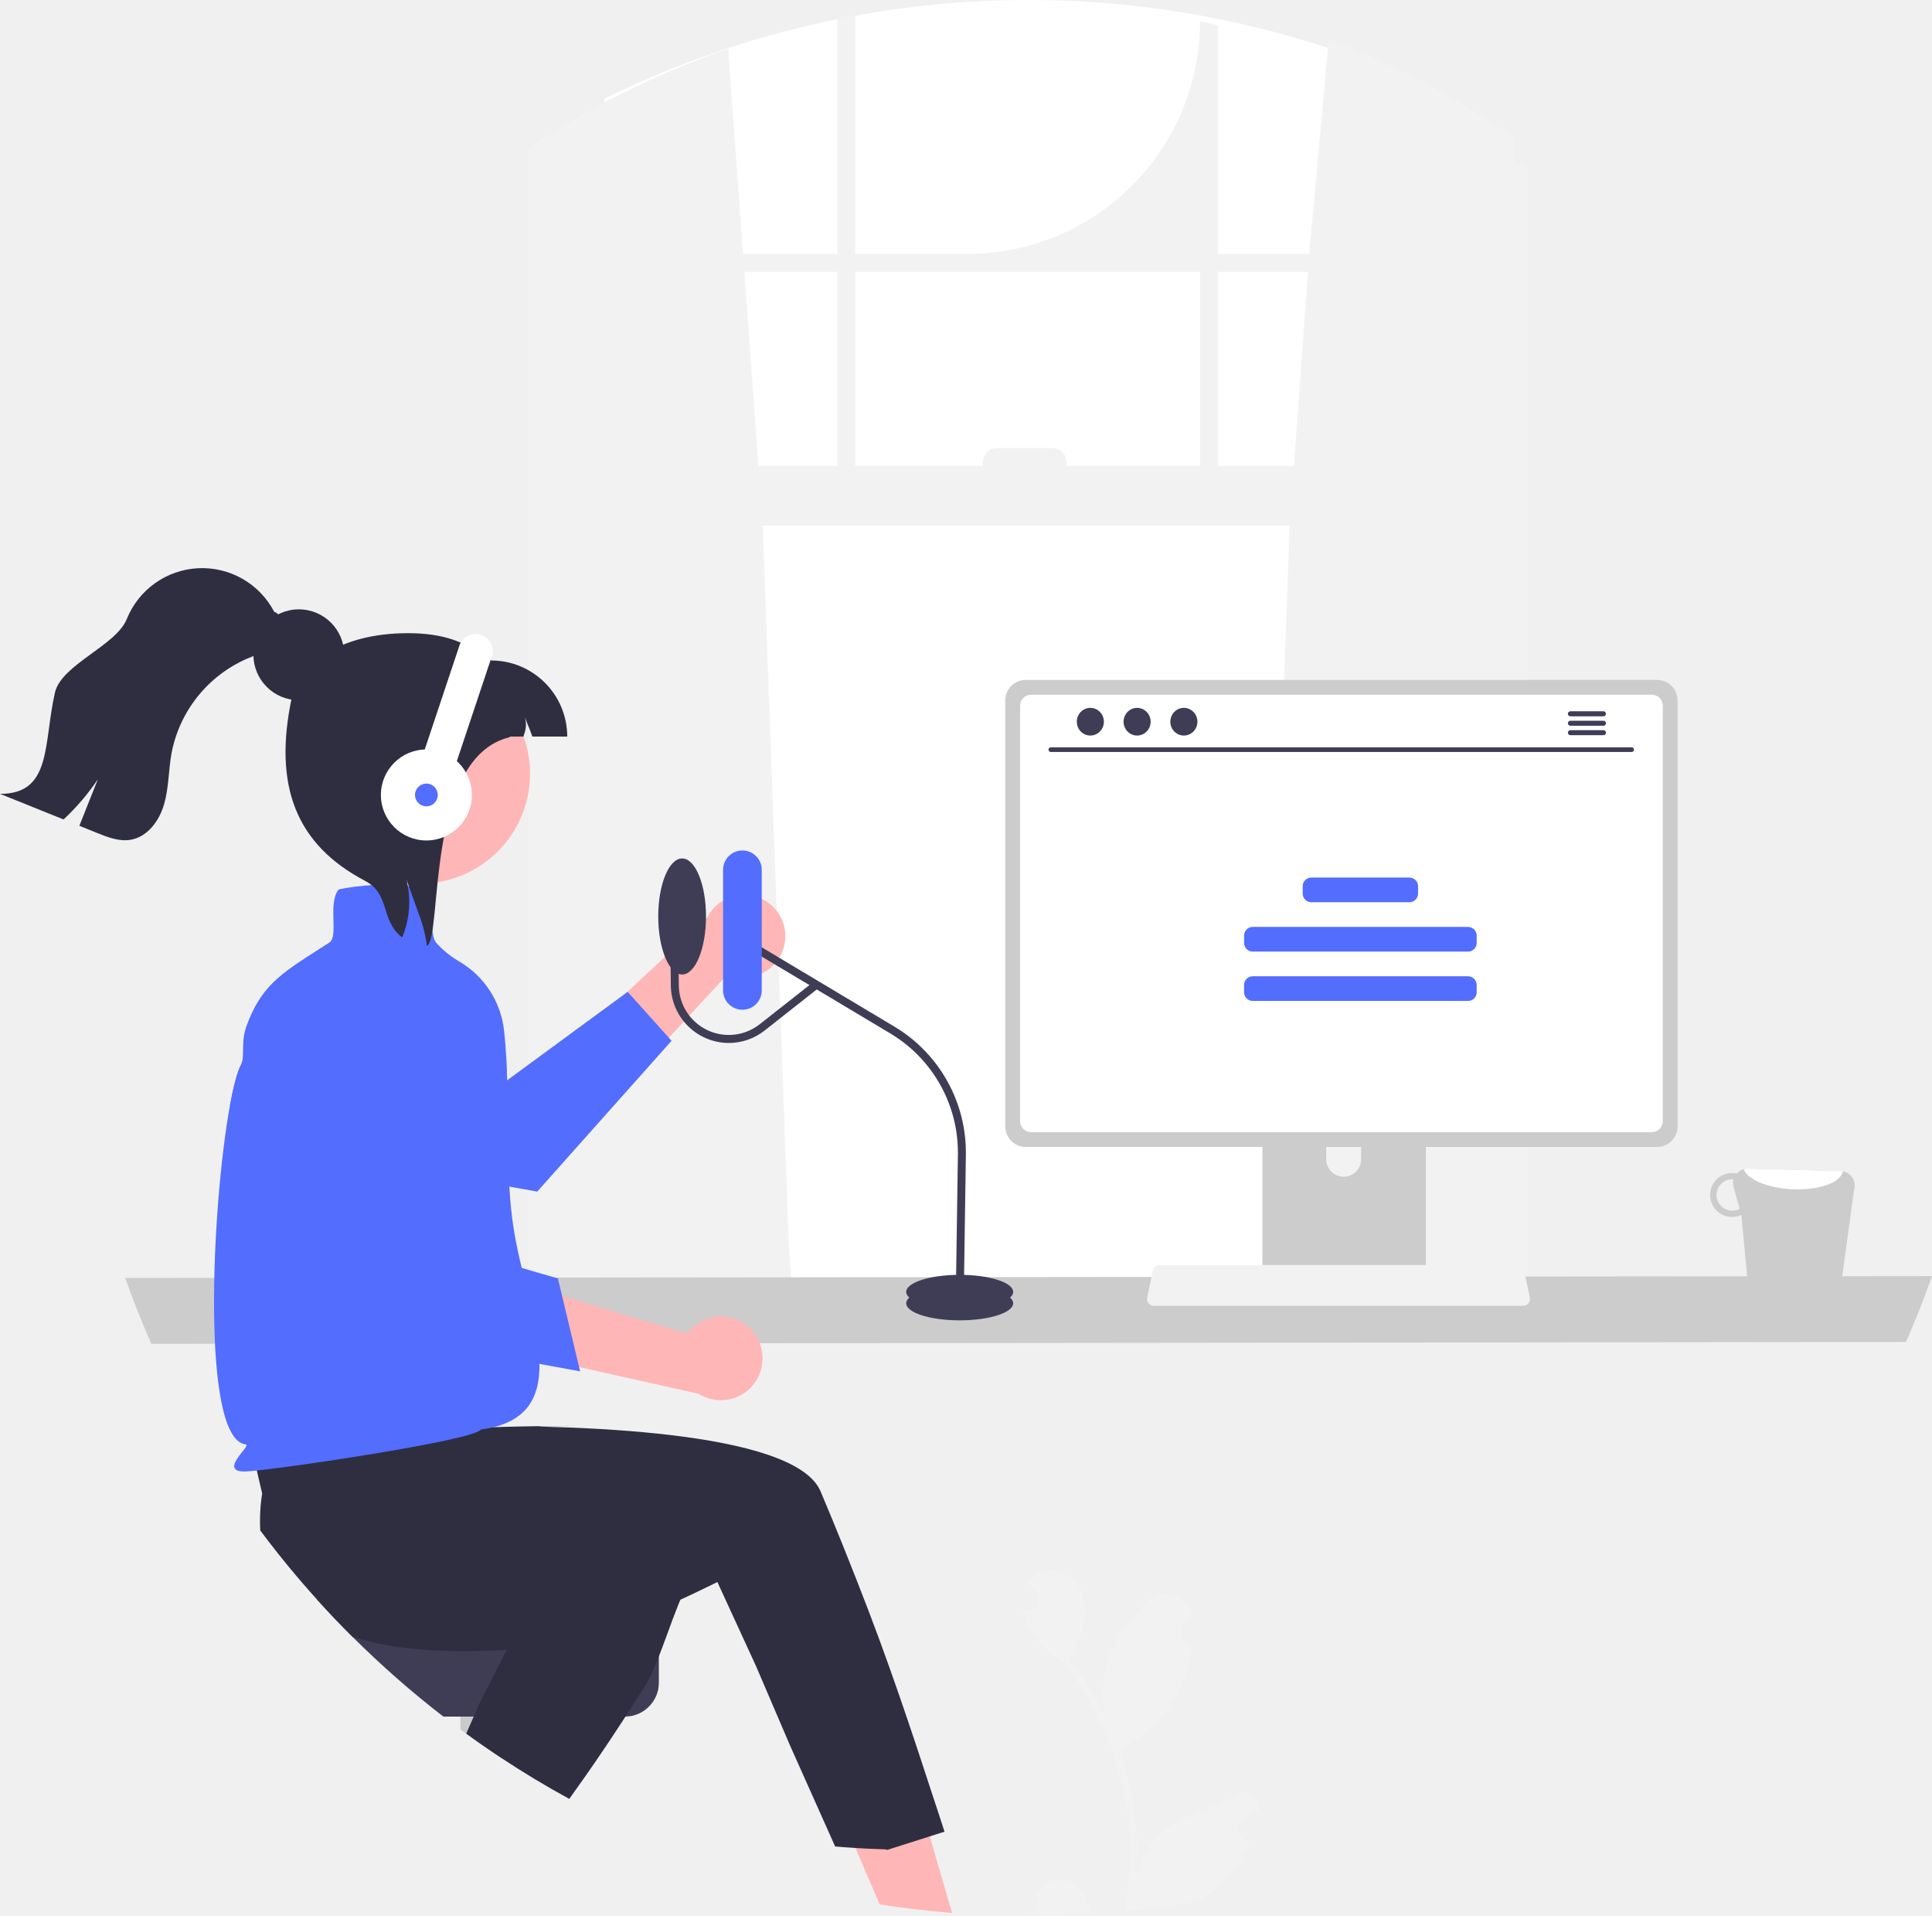
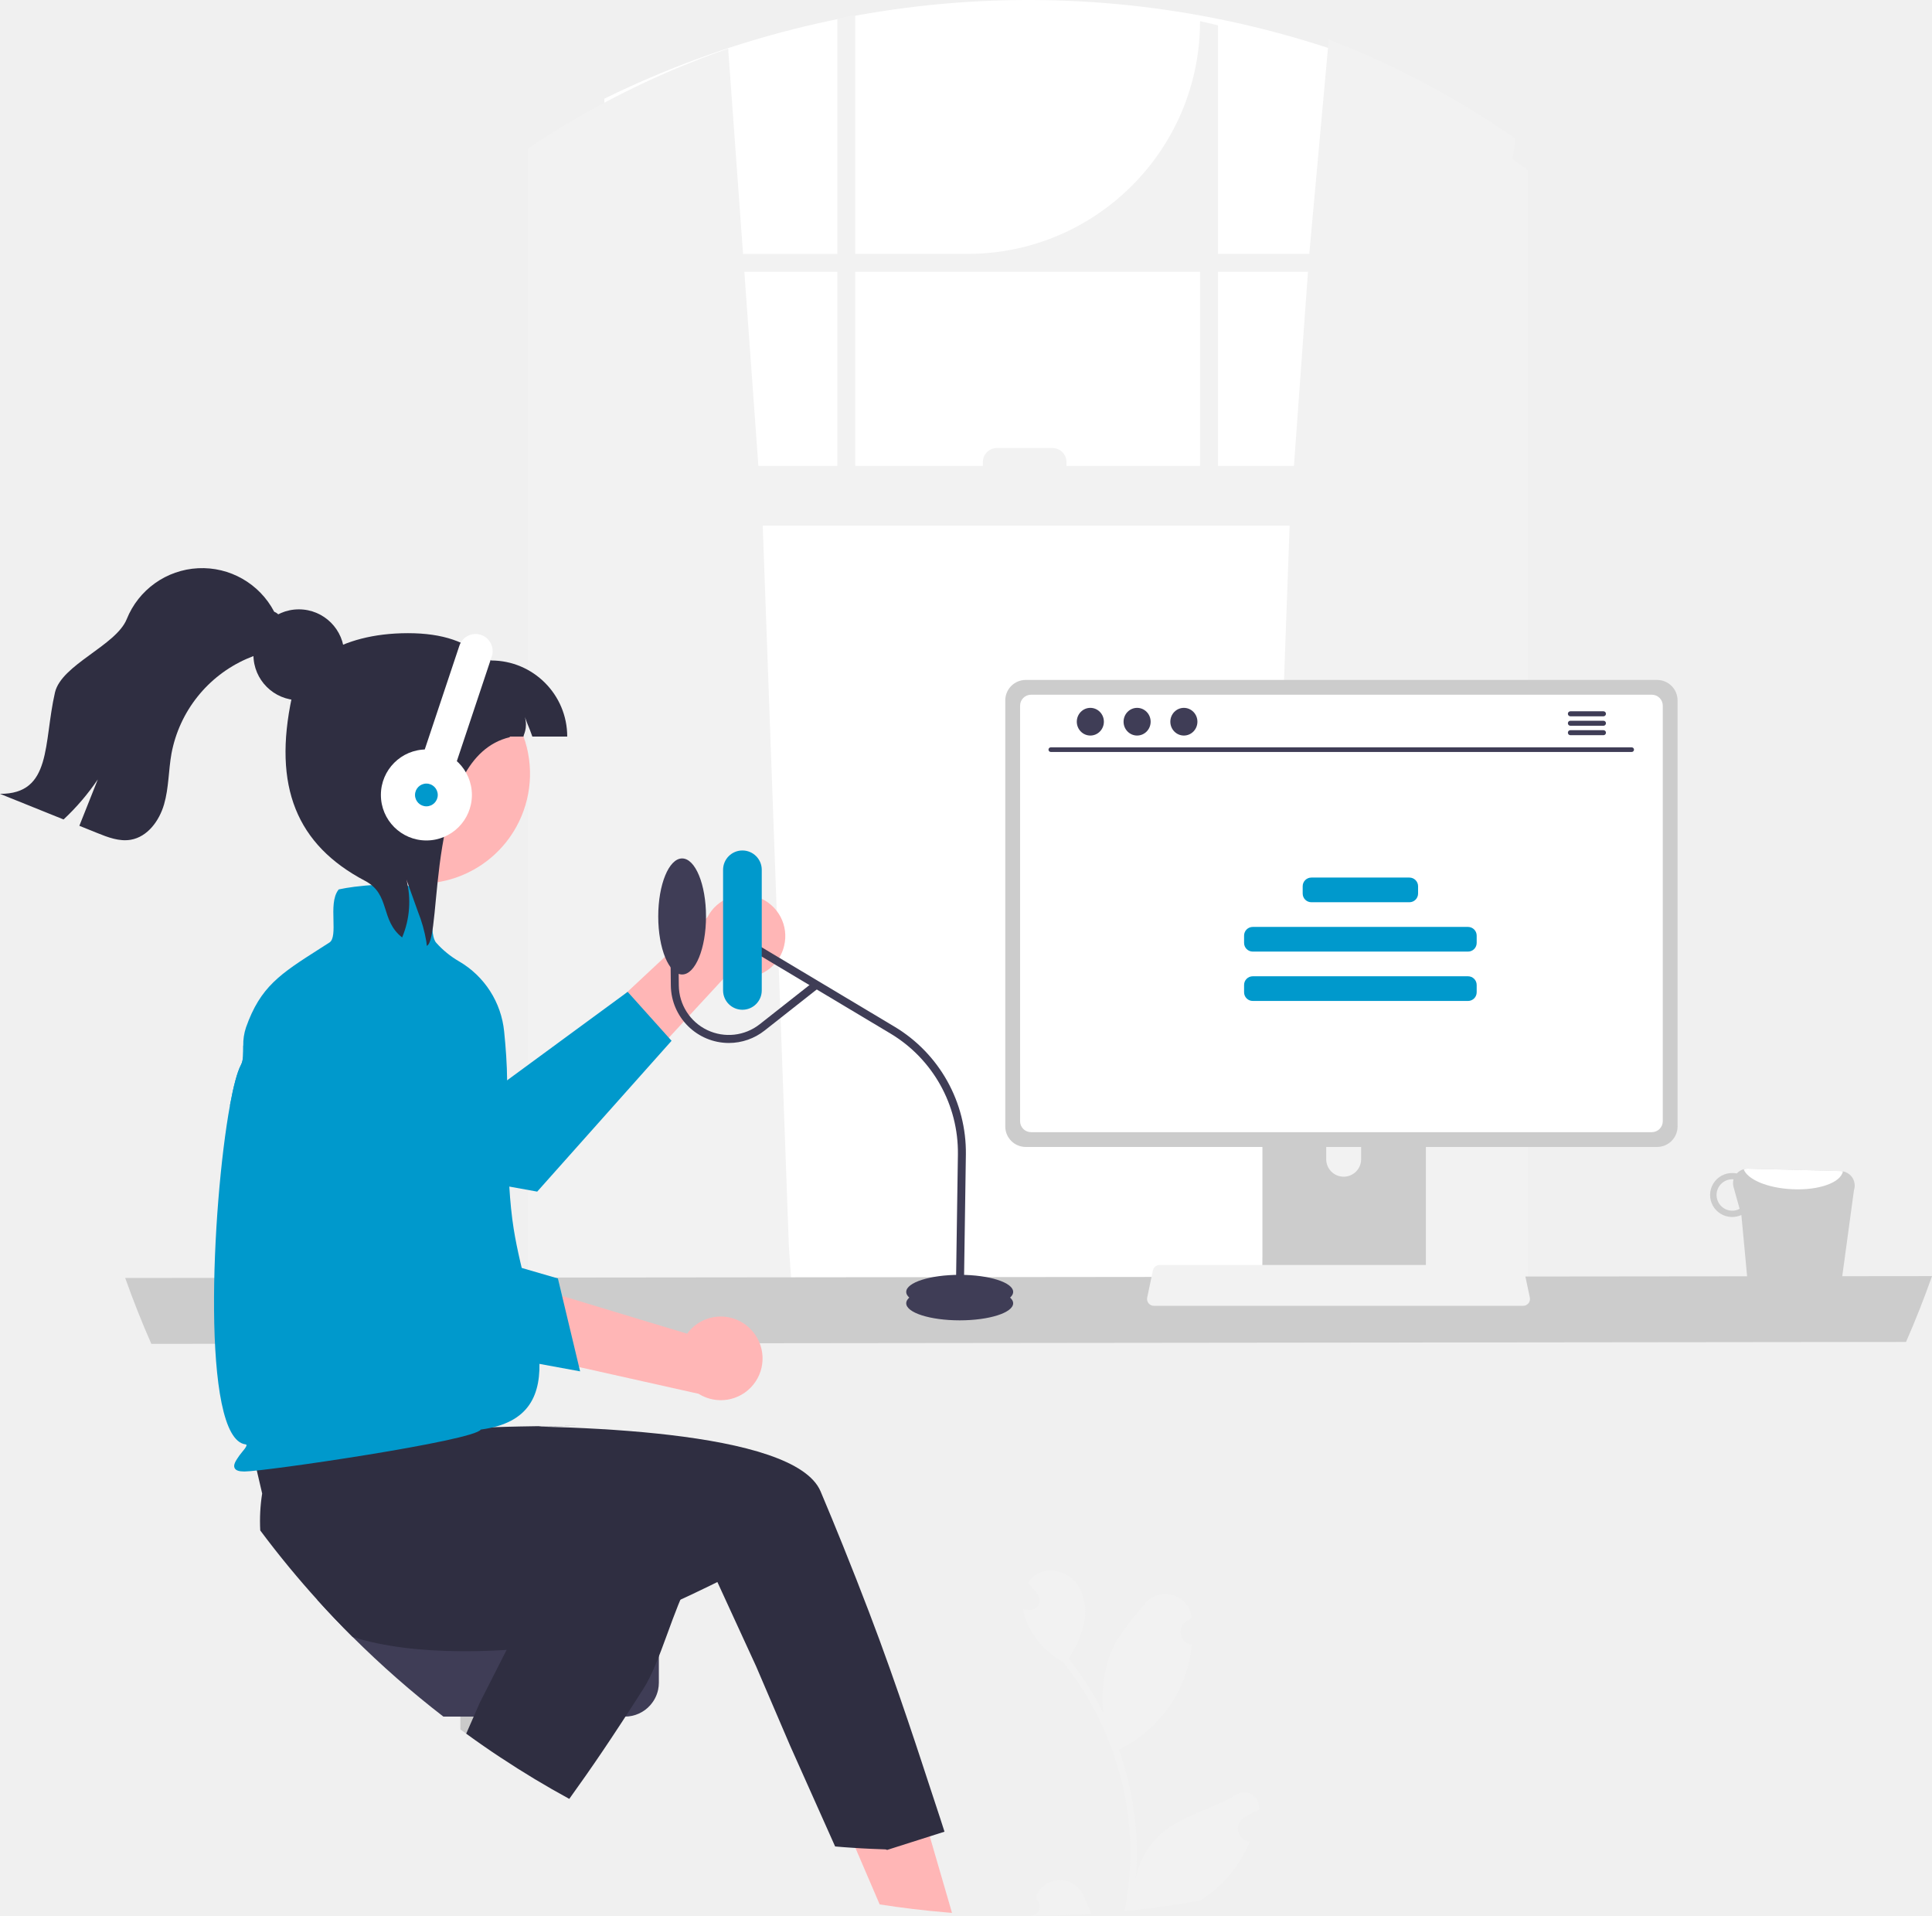
<svg xmlns="http://www.w3.org/2000/svg" data-name="Layer 1" width="727.49" height="721.335" viewBox="0 0 727.49 721.335">
  <path d="M463.813,126.504V582.275H758.516v-466.796A361.626,361.626,0,0,0,463.813,126.504Z" transform="translate(-236.255 -89.33232)" fill="#fff" />
  <path d="M434.9,145.413V583.57H535.099l-1.79-24.801-9.852-271.529h198.402l-9.852,271.529-1.79,24.801H811.537V153.346c-1.859-1.371-3.727-2.724-5.62-4.052-.368-.257,1.255-7.523.878-7.78a326.279,326.279,0,0,0-70.198-37.292l-7.337,80.701H694.881V98.877c-2.245-.557-4.489-1.079-6.751-1.568v0a87.614,87.614,0,0,1-87.614,87.614H558.307V95.039c-2.253.411-4.506.848-6.742,1.311v88.574h-35.519l-5.603-77.291A325.75,325.75,0,0,0,441.642,140.984c-.745.48-1.499.951-2.245,1.448Q437.136,143.897,434.9,145.413ZM694.881,191.674h33.891l-5.286,73.076H694.881Zm-136.574,0H688.13V264.75H637.834v-1.448a5.292,5.292,0,0,0-5.294-5.294H611.653a5.294,5.294,0,0,0-5.303,5.294v1.448H558.307ZM521.82,264.75l-5.286-73.076h35.03V264.75Z" transform="translate(-236.255 -89.33232)" fill="#f2f2f2" />
  <path d="M283.401,570.493c.009.026.017.043.026.069.06.18.12.343.189.523v.009q4.382,12.311,9.629,24.21l660.717-.72q5.32-12.144,9.766-24.733a.158.158,0,0,0,.017-.06Z" transform="translate(-236.255 -89.33232)" fill="#ccc" />
  <path d="M531.503,445.489a15.436,15.436,0,0,1-21.194,10.539L473.069,496.307l-6.82-27.678,36.409-34.007A15.52,15.52,0,0,1,531.503,445.489Z" transform="translate(-236.255 -89.33232)" fill="#ffb6b6" />
-   <path d="M489.132,481.192l-50.596,56.79-.411-.077c-.171-.026-4.009-.711-10.092-1.825-22-4.026-73.316-13.63-86.046-18.076a45.497,45.497,0,0,1-19.139-12.516c1.319-7.188,2.733-12.568,4.129-15.189,1.019-1.91.831-4.403.874-7.248a22.914,22.914,0,0,1,11.283-3.992,163.872,163.872,0,0,1,74.181,11.9l13.347,5.517.548-.403,45.079-33.086.308-.223,15.506,17.28Z" transform="translate(-236.255 -89.33232)" fill="#536dfe" />
+   <path d="M489.132,481.192l-50.596,56.79-.411-.077c-.171-.026-4.009-.711-10.092-1.825-22-4.026-73.316-13.63-86.046-18.076a45.497,45.497,0,0,1-19.139-12.516c1.319-7.188,2.733-12.568,4.129-15.189,1.019-1.91.831-4.403.874-7.248a22.914,22.914,0,0,1,11.283-3.992,163.872,163.872,0,0,1,74.181,11.9l13.347,5.517.548-.403,45.079-33.086.308-.223,15.506,17.28Z" transform="translate(-236.255 -89.33232)" fill="#09C" />
  <path d="M594.729,809.538c-.677-.051-1.345-.111-2.022-.171q-12.735-1.067-25.213-3.016l-9.132-21.263-4.378-10.195,16.526-7.102,10.743-4.609,5.106,17.545,2.116,7.29L593.478,805.22Z" transform="translate(-236.255 -89.33232)" fill="#ffb6b6" />
  <path d="M409.599,710.592v29.864q7.517,5.551,15.335,10.709V710.592Z" transform="translate(-236.255 -89.33232)" fill="#cacaca" />
  <path d="M355.73,691.677q6.464,7.171,13.313,13.973a360.812,360.812,0,0,0,34.165,29.984h68.364a12.747,12.747,0,0,0,9.586-4.343l.009-.026a12.616,12.616,0,0,0,2.879-5.654l.009-.017a13.109,13.109,0,0,0,.291-2.741V704.458a12.79,12.79,0,0,0-12.773-12.782Z" transform="translate(-236.255 -89.33232)" fill="#3f3d56" />
  <path d="M327.562,619.886l7.41,31.749a66.74,66.74,0,0,0-.72,13.913q5.269,7.068,10.871,13.853,5.166,6.258,10.606,12.276,6.464,7.171,13.313,13.973c11.891,3.735,25.907,5.26,40.556,5.363,5.055.043,10.186-.094,15.335-.368,20.878-1.097,9.441-4.446,26.737-7.924,4.575-.908,8.875-1.833,12.833-2.733,7.496-1.688,13.767-3.264,18.308-4.463,5.114-1.336,23.574-10.557,23.574-10.557l14.564,31.698,12.85,29.984,16.922,37.877q3.264.296,6.537.497,3.47.244,6.948.394c1.833.094,3.658.163,5.5.214l.625.197.514-.163,8.259-2.63,2.784-.882,10.015-3.187s-2.236-7.042-6.151-18.787c-1.439-4.309-11.634-36.17-22.3-63.987-3.161-8.259-6.434-16.637-9.801-24.973-2.759-6.845-5.569-13.664-8.413-20.389-4.943-11.66-28.828-17.948-56.953-21.246-1.431-.163-2.87-.326-4.318-.48-14.332-1.508-29.539-2.287-43.76-2.647-7.119-.18,18.565-.248,12.174-.257q-3.097,0-6.023.017h-.009c-5.269.026-10.118.103-14.384.188-.831.017-1.636.043-2.424.06h-.009c-.531.009-1.054.026-1.568.034-9.329.24-15.052.531-15.052.531l-2.219-17.408-.454-3.512-.428-3.341v-.009l-.051-.42-.351-.009-6.168-.12-51.847-1.011-22.084-.936Z" transform="translate(-236.255 -89.33232)" fill="#2f2e41" />
  <path d="M496.106,684.109c-6.245,10.674-11.111,30.91-17.511,40.933-12.276,19.241-19.473,29.736-27.98,41.575q-13.185-7.183-25.675-15.455-6.669-4.395-13.133-9.107l5.097-11.625,2.896-5.697,13.005-25.607,14.581-28.708,5.072,2.364Z" transform="translate(-236.255 -89.33232)" fill="#2f2e41" />
  <path d="M934.361,537.425a5.452,5.452,0,0,0-4.175-7.08,5.014,5.014,0,0,0-.861-.107l-34.911-.901a5.609,5.609,0,0,0-4.176,1.802,7.011,7.011,0,0,0-1.487-.155,8.277,8.277,0,1,0-.415,16.548,8.391,8.391,0,0,0,3.631-.746l3.212,34.343a5.422,5.422,0,0,0,5.124,3.99l22.695.584a5.497,5.497,0,0,0,5.297-3.71Zm-45.953,7.738a5.92,5.92,0,0,1,.277-11.837c.111 0.0.209.053.32.053a5.574,5.574,0,0,0,.017,2.891l2.285,8.184A5.573,5.573,0,0,1,888.408,545.163Z" transform="translate(-236.255 -89.33232)" fill="#ccc" />
  <path d="M930.186,530.345c-.744,4.253-9.106,7.242-19.161,6.723-9.246-.426-16.806-3.673-18.191-7.521a5.162,5.162,0,0,1,1.58-.211l34.911.901A5.014,5.014,0,0,1,930.186,530.345Z" transform="translate(-236.255 -89.33232)" fill="#fff" />
  <path d="M711.619,485.406v87.863H773.173V485.406a2.954,2.954,0,0,0-2.082-2.827,2.72,2.72,0,0,0-.882-.137H714.592A2.967,2.967,0,0,0,711.619,485.406ZM735.641,515.596a6.571,6.571,0,0,1,13.142,0v10.195a6.571,6.571,0,0,1-13.142,0Z" transform="translate(-236.255 -89.33232)" fill="#ccc" />
  <path d="M711.431,570.459v8.473a1.667,1.667,0,0,0,1.653,1.662h58.624a1.662,1.662,0,0,0,1.653-1.662v-8.473Z" transform="translate(-236.255 -89.33232)" fill="#3f3d56" />
  <path d="M614.787,353.03V513.454a7.716,7.716,0,0,0,7.71,7.71H860.23a7.716,7.716,0,0,0,7.71-7.71V353.03a7.72,7.72,0,0,0-7.71-7.702H622.497A7.72,7.72,0,0,0,614.787,353.03Z" transform="translate(-236.255 -89.33232)" fill="#ccc" />
  <path d="M620.364,355.026V511.475a4.128,4.128,0,0,0,4.121,4.121H858.251a4.128,4.128,0,0,0,4.121-4.121V355.026a4.13,4.13,0,0,0-4.121-4.129H624.485A4.13,4.13,0,0,0,620.364,355.026Z" transform="translate(-236.255 -89.33232)" fill="#fff" />
  <path d="M668.747,580.02a2.526,2.526,0,0,0,1.988.951H809.81a2.559,2.559,0,0,0,2.502-3.084l-2.159-10.255a2.564,2.564,0,0,0-1.593-1.859,2.48,2.48,0,0,0-.908-.171H672.885a2.479,2.479,0,0,0-.908.171,2.564,2.564,0,0,0-1.593,1.859l-2.159,10.255A2.557,2.557,0,0,0,668.747,580.02Z" transform="translate(-236.255 -89.33232)" fill="#f2f2f2" />
  <path d="M850.664,372.448H631.93a.87.87,0,0,1,0-1.74H850.664a.87.87,0,0,1,0,1.74Z" transform="translate(-236.255 -89.33232)" fill="#3f3d56" />
  <ellipse cx="410.565" cy="271.724" rx="5.098" ry="5.211" fill="#3f3d56" />
  <ellipse cx="428.175" cy="271.724" rx="5.098" ry="5.211" fill="#3f3d56" />
  <ellipse cx="445.785" cy="271.724" rx="5.098" ry="5.211" fill="#3f3d56" />
  <path d="M840.06,357.133H827.552a.947.947,0,0,0,0,1.893h12.508a.947.947,0,0,0,0-1.893Z" transform="translate(-236.255 -89.33232)" fill="#3f3d56" />
  <path d="M840.06,360.688H827.552a.947.947,0,0,0,0,1.893h12.508a.947.947,0,0,0,0-1.893Z" transform="translate(-236.255 -89.33232)" fill="#3f3d56" />
  <path d="M840.06,364.244H827.552a.947.947,0,0,0,0,1.893h12.508a.947.947,0,0,0,0-1.893Z" transform="translate(-236.255 -89.33232)" fill="#3f3d56" />
-   <rect x="490.523" y="330.405" width="43.451" height="9.291" rx="3.264" fill="#536dfe" />
-   <rect x="468.456" y="348.988" width="87.585" height="9.291" rx="3.264" fill="#536dfe" />
-   <rect x="468.456" y="367.571" width="87.585" height="9.291" rx="3.264" fill="#536dfe" />
+   <rect x="490.523" y="330.405" width="43.451" height="9.291" rx="3.264" fill="#09C" />
+   <rect x="468.456" y="348.988" width="87.585" height="9.291" rx="3.264" fill="#09C" />
+   <rect x="468.456" y="367.571" width="87.585" height="9.291" rx="3.264" fill="#09C" />
  <ellipse cx="361.369" cy="490.688" rx="20.132" ry="6.425" fill="#3f3d56" />
  <ellipse cx="361.369" cy="486.405" rx="20.132" ry="6.425" fill="#3f3d56" />
  <path d="M599.124,580.043l-3-.045.828-56.019a52.258,52.258,0,0,0-25.369-45.5l-57.259-34.226,1.539-2.575,57.259,34.227A55.265,55.265,0,0,1,599.952,524.024Z" transform="translate(-236.255 -89.33232)" fill="#3f3d56" />
-   <rect x="272.273" y="320.206" width="14.564" height="59.969" rx="7.282" fill="#536dfe" />
+   <rect x="272.273" y="320.206" width="14.564" height="59.969" rx="7.282" fill="#09C" />
  <path d="M510.714,482.017a21.89,21.89,0,0,1-21.857-21.615l-.247-23.005,3-.032.247,23.006a18.826,18.826,0,0,0,30.476,14.585l20.416-16.083,1.856,2.357-20.416,16.083A21.733,21.733,0,0,1,510.714,482.017Z" transform="translate(-236.255 -89.33232)" fill="#3f3d56" />
  <ellipse cx="256.852" cy="345.05" rx="8.995" ry="21.846" fill="#3f3d56" />
-   <path d="M429.678,551.972c-.78-4.9-1.302-10.272-1.645-15.892-.805-12.859-.728-27.037-.822-40.008-.04-5.894-.506-12.331-1.113-18.307A34.491,34.491,0,0,0,409.109,451.288a34.917,34.917,0,0,1-8.593-7.002c-1.336-1.491-1.499-4.935-1.671-8.576-.206-4.429-.42-9.021-2.793-11.385l-.103-.103-.137-.051c-9.963-3.315-26.797-1.165-31.801-.009l-.214.051-.137.171c-2.065,2.733-1.953,7.102-1.842,11.326.094,3.795.188,7.385-1.491,8.464-1.302.84-2.553,1.636-3.761,2.407-14.812,9.449-22.248,14.195-27.697,29.625a20.411,20.411,0,0,0-1.019,6.845c-.043,2.844.146,5.337-.874,7.248-1.396,2.621-2.81,8.002-4.129,15.189-6.914,37.772-11.017,125.6,5.877,127.656,1.319.163-1.371,2.81-2.296,4.138-1.328,1.91-2.467,3.555-1.808,4.815.445.857,1.611,1.259,3.65,1.259,7.693,0,86.775-11.608,89.019-15.789.146-.274.163.24,0,0C454.368,622.727,434.741,584.004,429.678,551.972Z" transform="translate(-236.255 -89.33232)" fill="#536dfe" />
+   <path d="M429.678,551.972c-.78-4.9-1.302-10.272-1.645-15.892-.805-12.859-.728-27.037-.822-40.008-.04-5.894-.506-12.331-1.113-18.307A34.491,34.491,0,0,0,409.109,451.288a34.917,34.917,0,0,1-8.593-7.002c-1.336-1.491-1.499-4.935-1.671-8.576-.206-4.429-.42-9.021-2.793-11.385l-.103-.103-.137-.051c-9.963-3.315-26.797-1.165-31.801-.009l-.214.051-.137.171c-2.065,2.733-1.953,7.102-1.842,11.326.094,3.795.188,7.385-1.491,8.464-1.302.84-2.553,1.636-3.761,2.407-14.812,9.449-22.248,14.195-27.697,29.625a20.411,20.411,0,0,0-1.019,6.845c-.043,2.844.146,5.337-.874,7.248-1.396,2.621-2.81,8.002-4.129,15.189-6.914,37.772-11.017,125.6,5.877,127.656,1.319.163-1.371,2.81-2.296,4.138-1.328,1.91-2.467,3.555-1.808,4.815.445.857,1.611,1.259,3.65,1.259,7.693,0,86.775-11.608,89.019-15.789.146-.274.163.24,0,0C454.368,622.727,434.741,584.004,429.678,551.972Z" transform="translate(-236.255 -89.33232)" fill="#09C" />
  <path d="M518.926,589.801a15.64,15.64,0,0,0-23.924,1.672L441.797,575.402l8.249,27.679L499.306,614.1a15.725,15.725,0,0,0,19.62-24.298Z" transform="translate(-236.255 -89.33232)" fill="#ffb6b6" />
-   <path d="M454.699,605.651l-73.06-13.409c-.296-.764-29.626-76.688-33.25-93.743a46.164,46.164,0,0,1,3.661-30.485l.129-.227.24-.103a23.427,23.427,0,0,1,28.218,7.889,165.937,165.937,0,0,1,28.648,70.524l2.233,14.457,34.816,10.12Z" transform="translate(-236.255 -89.33232)" fill="#536dfe" />
+   <path d="M454.699,605.651l-73.06-13.409c-.296-.764-29.626-76.688-33.25-93.743a46.164,46.164,0,0,1,3.661-30.485l.129-.227.24-.103a23.427,23.427,0,0,1,28.218,7.889,165.937,165.937,0,0,1,28.648,70.524l2.233,14.457,34.816,10.12Z" transform="translate(-236.255 -89.33232)" fill="#09C" />
  <path d="M430.762,400.485a41.395,41.395,0,1,1,2.103-35.266c.189.474.36.948.531,1.44A41.339,41.339,0,0,1,430.762,400.485Z" transform="translate(-236.255 -89.33232)" fill="#ffb6b6" />
  <path d="M436.712,366.659c-1.781-4.984-1.004-2.388-2.805-7.353,1.175,4.396-.682,6.86-.512,7.353H384.107V338.007c14.44-5.723,28.557-10.593,37.085,0a28.653,28.653,0,0,1,28.652,28.652Z" transform="translate(-236.255 -89.33232)" fill="#2f2e41" />
  <path d="M396.966,445.449c-.038-.531-.095-1.08-.171-1.611a55.803,55.803,0,0,0-3.203-11.37c-1.421-3.998-2.861-8.016-4.302-12.014a34.397,34.397,0,0,1-1.611,21.83c-8.319-6.481-4.32-16.236-13.947-21.3-25.836-13.588-34.777-35.547-27.549-69.273,2.57-11.994,17.541-23.987,43.691-23.987,26.17,0,37.835,13.012,38.347,39.163C396.008,374.467,403.049,442.796,396.966,445.449Z" transform="translate(-236.255 -89.33232)" fill="#2f2e41" />
  <circle cx="112.531" cy="246.523" r="17.102" fill="#2f2e41" />
  <path d="M340.786,330.885c-2.917,3.396-7.483,4.716-11.603,6.483a48.811,48.811,0,0,0-28.357,35.66c-1.139,6.355-.99,12.933-2.789,19.128-1.788,6.195-6.216,12.273-12.571,13.348-4.3.734-8.611-.926-12.656-2.565q-3.337-1.341-6.674-2.693,3.481-8.734,6.951-17.468a88.522,88.522,0,0,1-12.891,15.084q-11.959-4.822-23.94-9.644c19.65.075,16.297-19.001,20.693-38.14,2.416-10.517,22.992-17.638,27.027-27.644a30.61,30.61,0,0,1,55.523-2.789C343.532,321.252,343.649,327.532,340.786,330.885Z" transform="translate(-236.255 -89.33232)" fill="#2f2e41" />
  <path d="M407.769,326.812h0a6.425,6.425,0,0,1,6.425,6.425v47.787a6.425,6.425,0,0,1-6.425,6.425h0a6.425,6.425,0,0,1-6.425-6.425V333.237a6.425,6.425,0,0,1,6.425-6.425Z" transform="translate(-102.2417 -200.0434) rotate(18.45374)" fill="#fff" />
  <circle cx="160.556" cy="299.303" r="17.134" fill="#fff" />
-   <circle cx="160.556" cy="299.303" r="4.283" fill="#536dfe" />
+   <circle cx="160.556" cy="299.303" r="4.283" fill="#09C" />
  <path d="M644.332,803.198c.92,2.23,1.93,4.46,2.9,6.7l-.45.03c-.15,0-.29.02-.44.03q-10.605.66-21.4.7c-.33.01-.65.01-.98.01,0-.02.01-.03.01-.05a3.614,3.614,0,0,0,2.62-6.26c-.1-.37-.16-.63-.25-.99a2.439,2.439,0,0,1,.1-.24A9.698,9.698,0,0,1,644.332,803.198Z" transform="translate(-236.255 -89.33232)" fill="#f2f2f2" />
  <path d="M710.293,770.538c-.01.08-.02.15-.03.23a31.312,31.312,0,0,0-3.69,1.78c-.69.38-1.36.79-2.01,1.22a4.902,4.902,0,0,0,1.98,8.92l.1.02c.07.01.13.02.2.03a47.83,47.83,0,0,1-18.62,22.12c-.4.08-.79.15-1.19.22-2.02.37-4.03.71-6.05,1.02q-10.53,1.71-21.27,2.76a113.687,113.687,0,0,0,2.16-22.02,109.346,109.346,0,0,0-.69-12.39c-.38-3.37-.9-6.73-1.58-10.05q-.51-2.52-1.14-5.03a117.585,117.585,0,0,0-9.76-25.63,114.178,114.178,0,0,0-12.19-18.68,30.907,30.907,0,0,1-12.88-13.37,23.392,23.392,0,0,1-2.15-6.46c.62.09,1.26.14,1.89.18.19.01.4.02.6.03h.07a3.576,3.576,0,0,0,2.94-5.83c-.27-.33-.54-.67-.81-1-.41-.51-.84-1.02-1.25-1.53a1.735,1.735,0,0,1-.13-.15c-.47-.59-.95-1.17-1.42-1.75a10.225,10.225,0,0,1,3.39-3.28c4.74-2.78,11.28-.86,14.71,3.43,3.43,4.29,4.08,10.31,2.89,15.66a41.506,41.506,0,0,1-5.74,12.8c.26.33.52.64.78.97a116.36,116.36,0,0,1,11.45,17.87c.27.5.53,1,.78,1.51a48.699,48.699,0,0,1,2.91-22.63c2.78-6.71,8-12.37,12.59-18.17,5.52-6.97,16.84-3.93,17.81,4.91.01.08.02.17.03.25-.68.39-1.35.8-2,1.23a4.901,4.901,0,0,0,1.97,8.92l.1.02a49.04,49.04,0,0,1-26.28,38.75c-.41.21-.8.42-1.2.61a111.846,111.846,0,0,1,3.23,10.76c.44,1.7.82,3.41,1.17,5.13a116.763,116.763,0,0,1,2.04,14.41,114.21,114.21,0,0,1-.08,18.31l.03-.21a30.014,30.014,0,0,1,10.23-17.31c7.88-6.47,19-8.85,27.5-14.05A5.62,5.62,0,0,1,710.293,770.538Z" transform="translate(-236.255 -89.33232)" fill="#f2f2f2" />
</svg>
